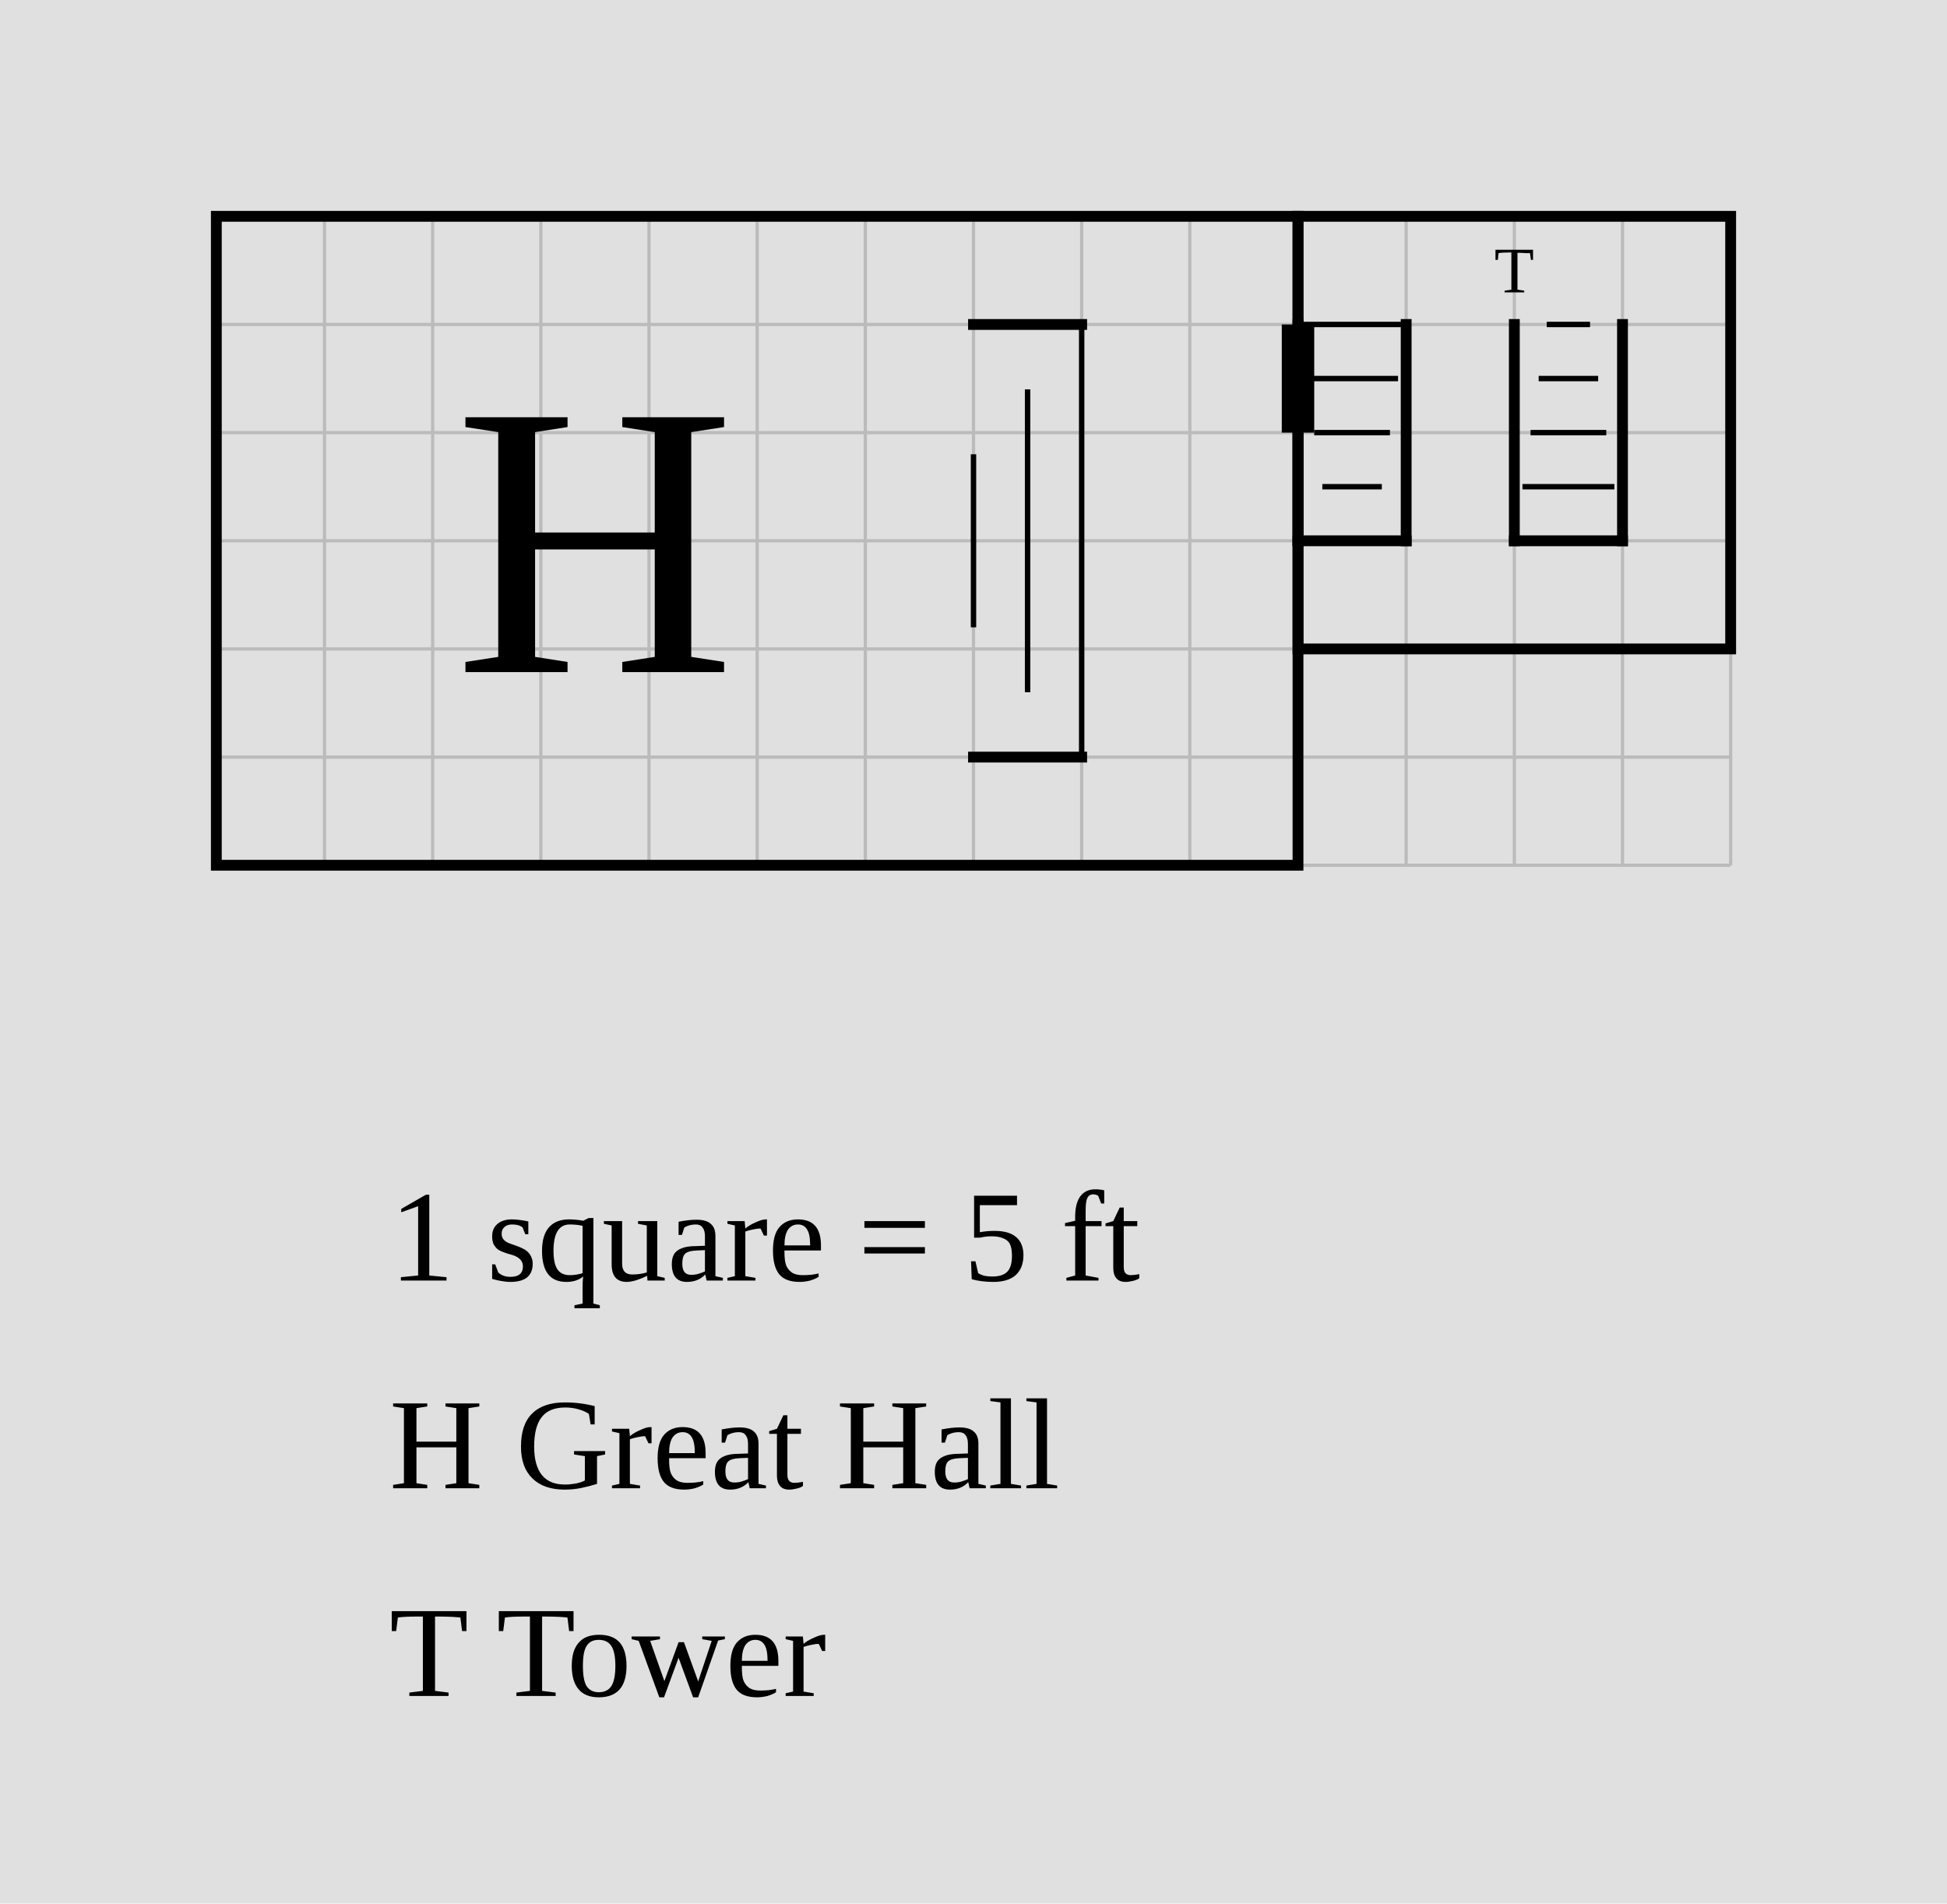
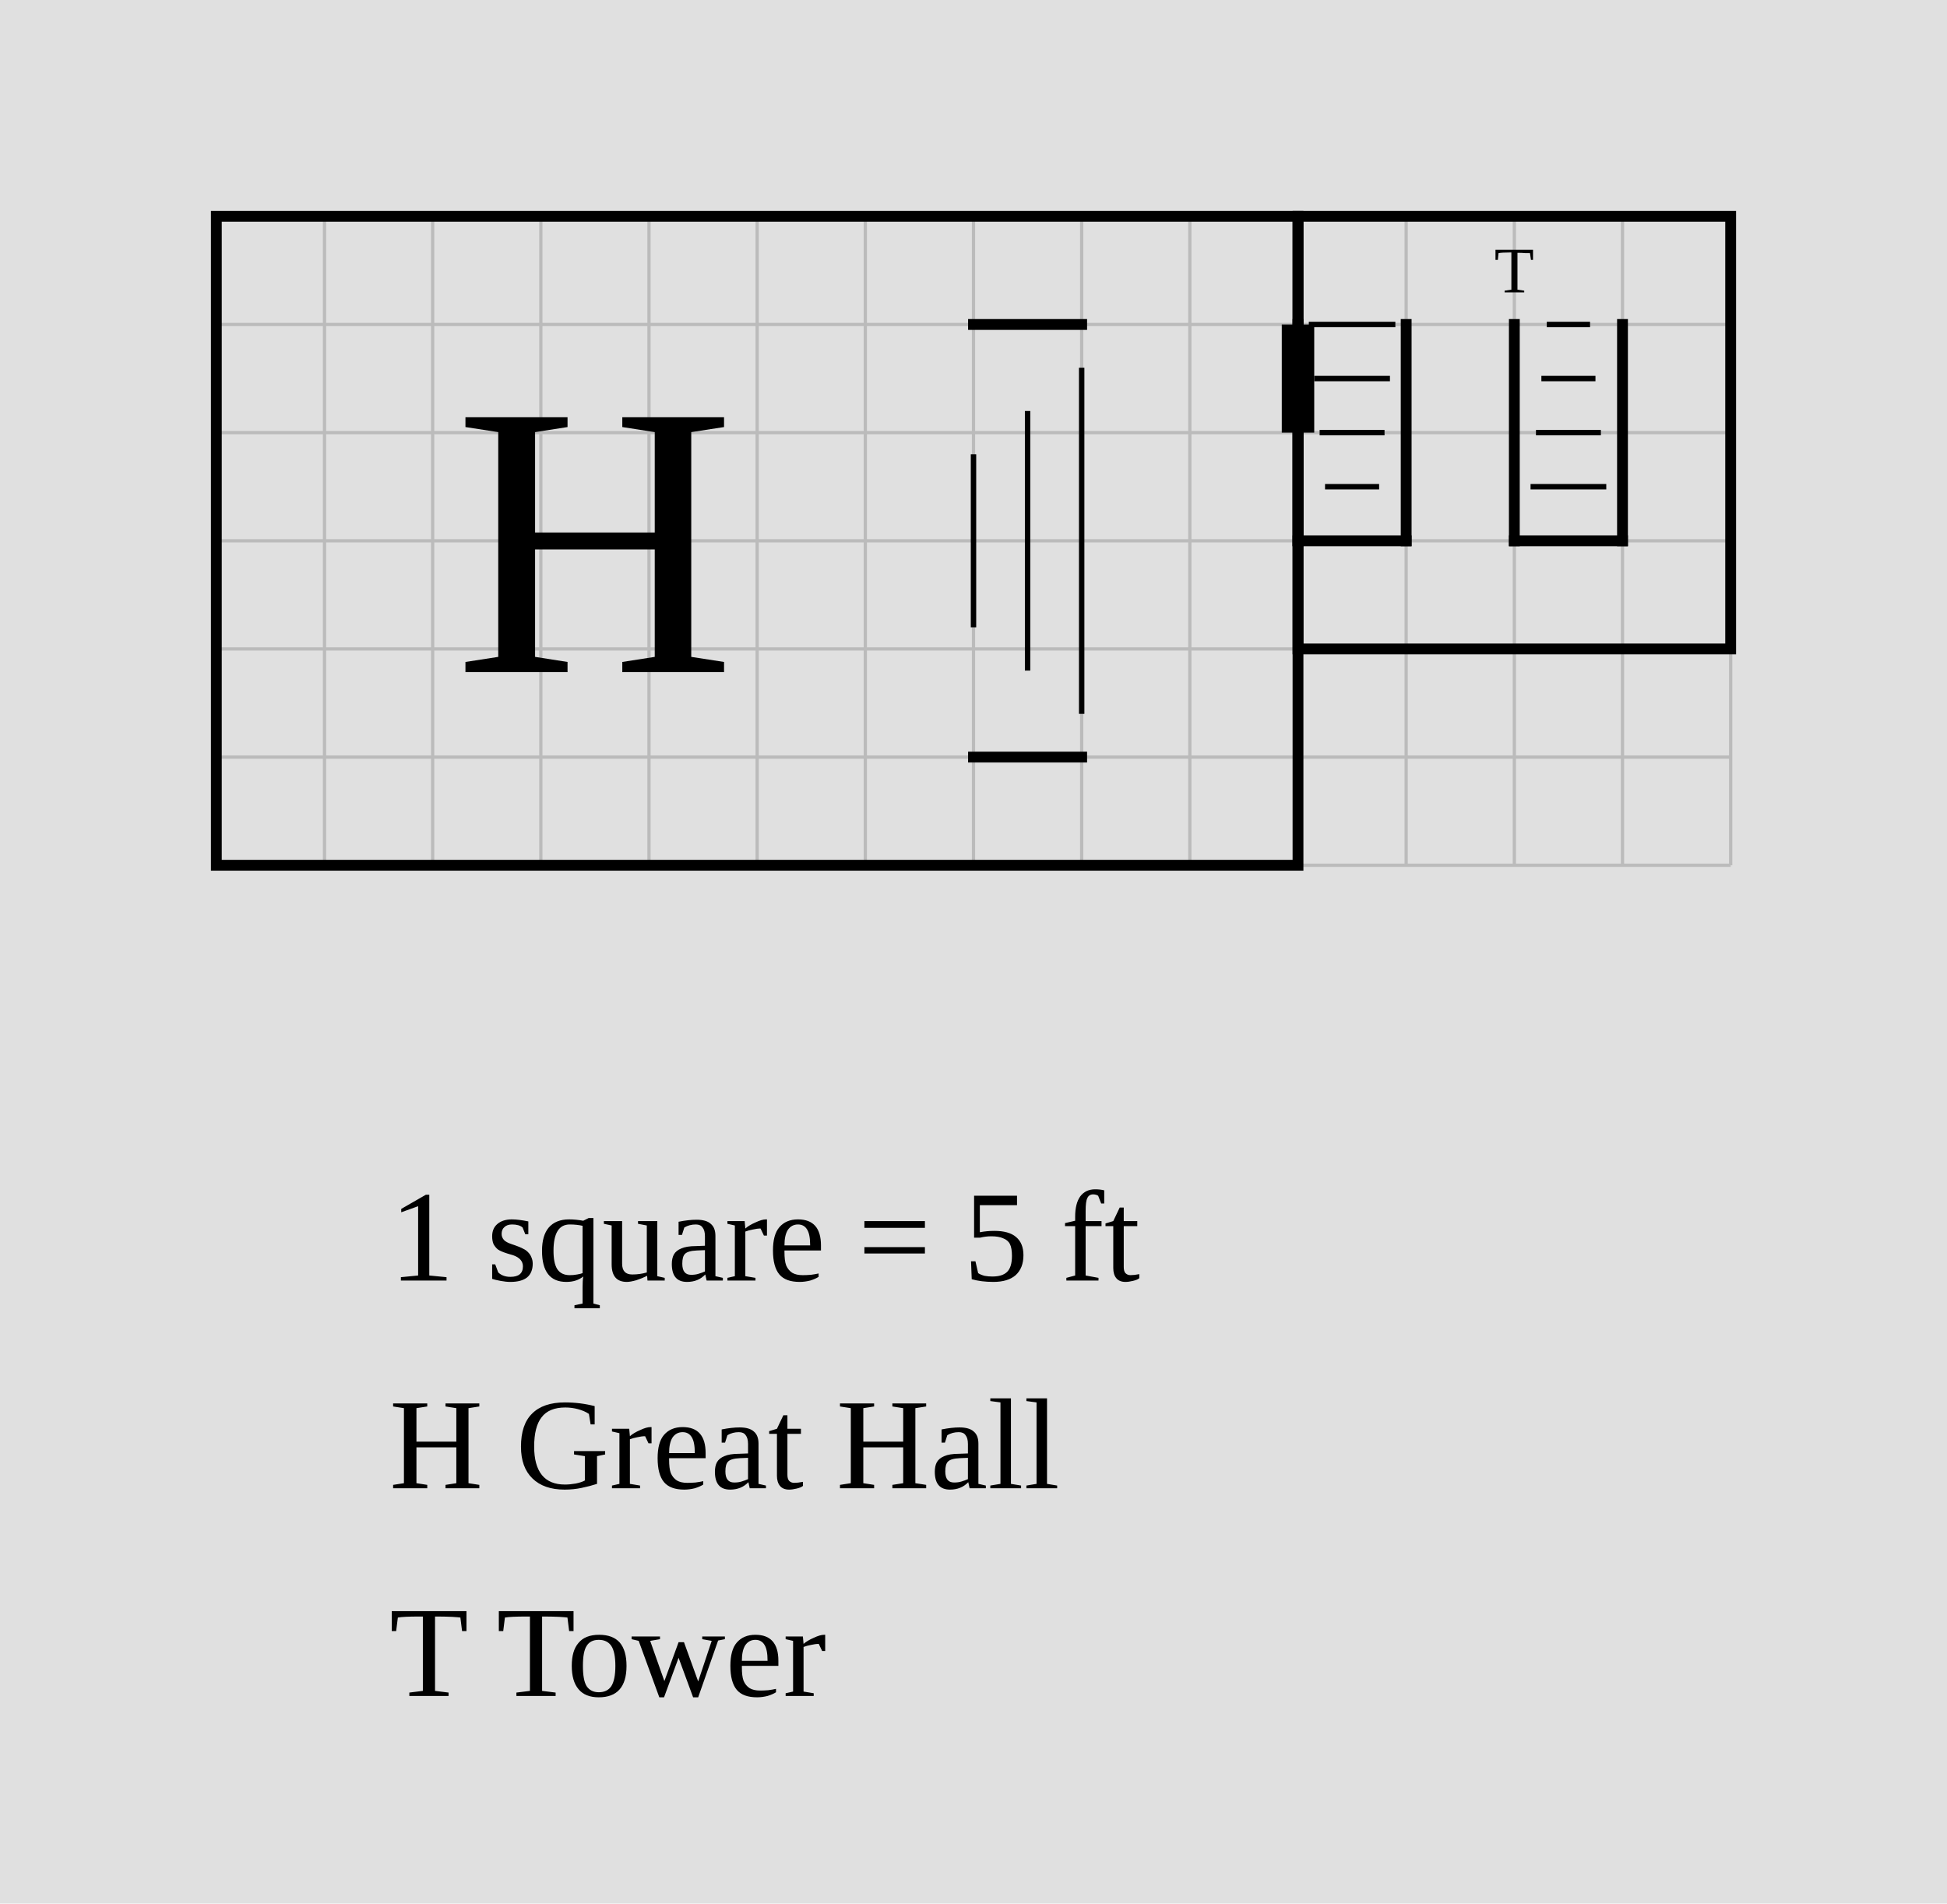
<svg xmlns="http://www.w3.org/2000/svg" width="900" height="880" viewBox="-10 -10 90 88">
  <rect x="-10" y="-10" width="90" height="88" fill="#e0e0e0" />
  <g stroke="#bbb" stroke-width="0.15">
    <line x1="0" y1="0" x2="0" y2="30" />
    <line x1="5" y1="0" x2="5" y2="30" />
    <line x1="10" y1="0" x2="10" y2="30" />
    <line x1="15" y1="0" x2="15" y2="30" />
    <line x1="20" y1="0" x2="20" y2="30" />
    <line x1="25" y1="0" x2="25" y2="30" />
    <line x1="30" y1="0" x2="30" y2="30" />
    <line x1="35" y1="0" x2="35" y2="30" />
    <line x1="40" y1="0" x2="40" y2="30" />
    <line x1="45" y1="0" x2="45" y2="30" />
    <line x1="50" y1="0" x2="50" y2="30" />
    <line x1="55" y1="0" x2="55" y2="30" />
    <line x1="60" y1="0" x2="60" y2="30" />
    <line x1="65" y1="0" x2="65" y2="30" />
    <line x1="70" y1="0" x2="70" y2="30" />
    <line x1="0" y1="0" x2="70" y2="0" />
    <line x1="0" y1="5" x2="70" y2="5" />
    <line x1="0" y1="10" x2="70" y2="10" />
    <line x1="0" y1="15" x2="70" y2="15" />
    <line x1="0" y1="20" x2="70" y2="20" />
    <line x1="0" y1="25" x2="70" y2="25" />
    <line x1="0" y1="30" x2="70" y2="30" />
  </g>
  <rect data-room="hall" x="0" y="0" width="50" height="30" fill="none" stroke="black" stroke-width="0.5" />
  <text data-room="hall" x="17.5" y="15" text-anchor="middle" dominant-baseline="central" font-size="18">H</text>
  <rect data-room="tower" x="50" y="0" width="20" height="20" fill="none" stroke="black" stroke-width="0.5" />
  <text data-room="tower" x="60" y="2.5" text-anchor="middle" dominant-baseline="central" font-size="3">T</text>
  <g class="stairs" data-room="hall">
    <line x1="35" y1="5" x2="40" y2="5" stroke="black" stroke-width="0.5" stroke-linecap="square" />
    <line x1="35" y1="25" x2="40" y2="25" stroke="black" stroke-width="0.5" stroke-linecap="square" />
    <line x1="35" y1="11" x2="35" y2="19" stroke="black" stroke-width="0.25" />
-     <line x1="37.5" y1="8" x2="37.5" y2="22" stroke="black" stroke-width="0.25" />
-     <line x1="40" y1="5" x2="40" y2="25" stroke="black" stroke-width="0.25" />
+     <line x1="37.5" y1="9" x2="37.5" y2="21" stroke="black" stroke-width="0.25" />
+     <line x1="40" y1="7" x2="40" y2="23" stroke="black" stroke-width="0.25" />
  </g>
  <g class="stairs" data-room="tower">
    <line x1="60" y1="15" x2="65" y2="15" stroke="black" stroke-width="0.5" stroke-linecap="square" />
    <line x1="60" y1="5" x2="60" y2="15" stroke="black" stroke-width="0.5" stroke-linecap="square" />
    <line x1="65" y1="5" x2="65" y2="15" stroke="black" stroke-width="0.5" stroke-linecap="square" />
    <line x1="61.5" y1="5" x2="63.5" y2="5" stroke="black" stroke-width="0.25" />
-     <line x1="61.125" y1="7.5" x2="63.875" y2="7.5" stroke="black" stroke-width="0.25" />
-     <line x1="60.75" y1="10" x2="64.25" y2="10" stroke="black" stroke-width="0.25" />
-     <line x1="60.375" y1="12.5" x2="64.625" y2="12.5" stroke="black" stroke-width="0.25" />
+     <line x1="61.25" y1="7.5" x2="63.75" y2="7.5" stroke="black" stroke-width="0.25" />
+     <line x1="61" y1="10" x2="64" y2="10" stroke="black" stroke-width="0.25" />
+     <line x1="60.75" y1="12.5" x2="64.25" y2="12.5" stroke="black" stroke-width="0.25" />
  </g>
  <g class="stairs" data-room="tower">
    <line x1="50" y1="15" x2="55" y2="15" stroke="black" stroke-width="0.5" stroke-linecap="square" />
    <line x1="50" y1="5" x2="50" y2="15" stroke="black" stroke-width="0.5" stroke-linecap="square" />
    <line x1="55" y1="5" x2="55" y2="15" stroke="black" stroke-width="0.5" stroke-linecap="square" />
-     <line x1="50" y1="5" x2="55" y2="5" stroke="black" stroke-width="0.25" />
-     <line x1="50.375" y1="7.5" x2="54.625" y2="7.5" stroke="black" stroke-width="0.25" />
-     <line x1="50.75" y1="10" x2="54.25" y2="10" stroke="black" stroke-width="0.25" />
-     <line x1="51.125" y1="12.5" x2="53.875" y2="12.5" stroke="black" stroke-width="0.25" />
+     <line x1="50.5" y1="5" x2="54.5" y2="5" stroke="black" stroke-width="0.25" />
+     <line x1="50.75" y1="7.5" x2="54.25" y2="7.5" stroke="black" stroke-width="0.25" />
+     <line x1="51" y1="10" x2="54" y2="10" stroke="black" stroke-width="0.25" />
+     <line x1="51.25" y1="12.5" x2="53.75" y2="12.5" stroke="black" stroke-width="0.25" />
  </g>
  <line class="door" x1="50" y1="5" x2="50" y2="10" stroke="black" stroke-width="1.5" />
  <text class="scale" x="8" y="49.2" font-size="6">1 square = 5 ft</text>
  <text class="key" x="8" y="58.8" font-size="6">H  Great Hall</text>
  <text class="key" x="8" y="68.4" font-size="6">T  Tower</text>
</svg>
